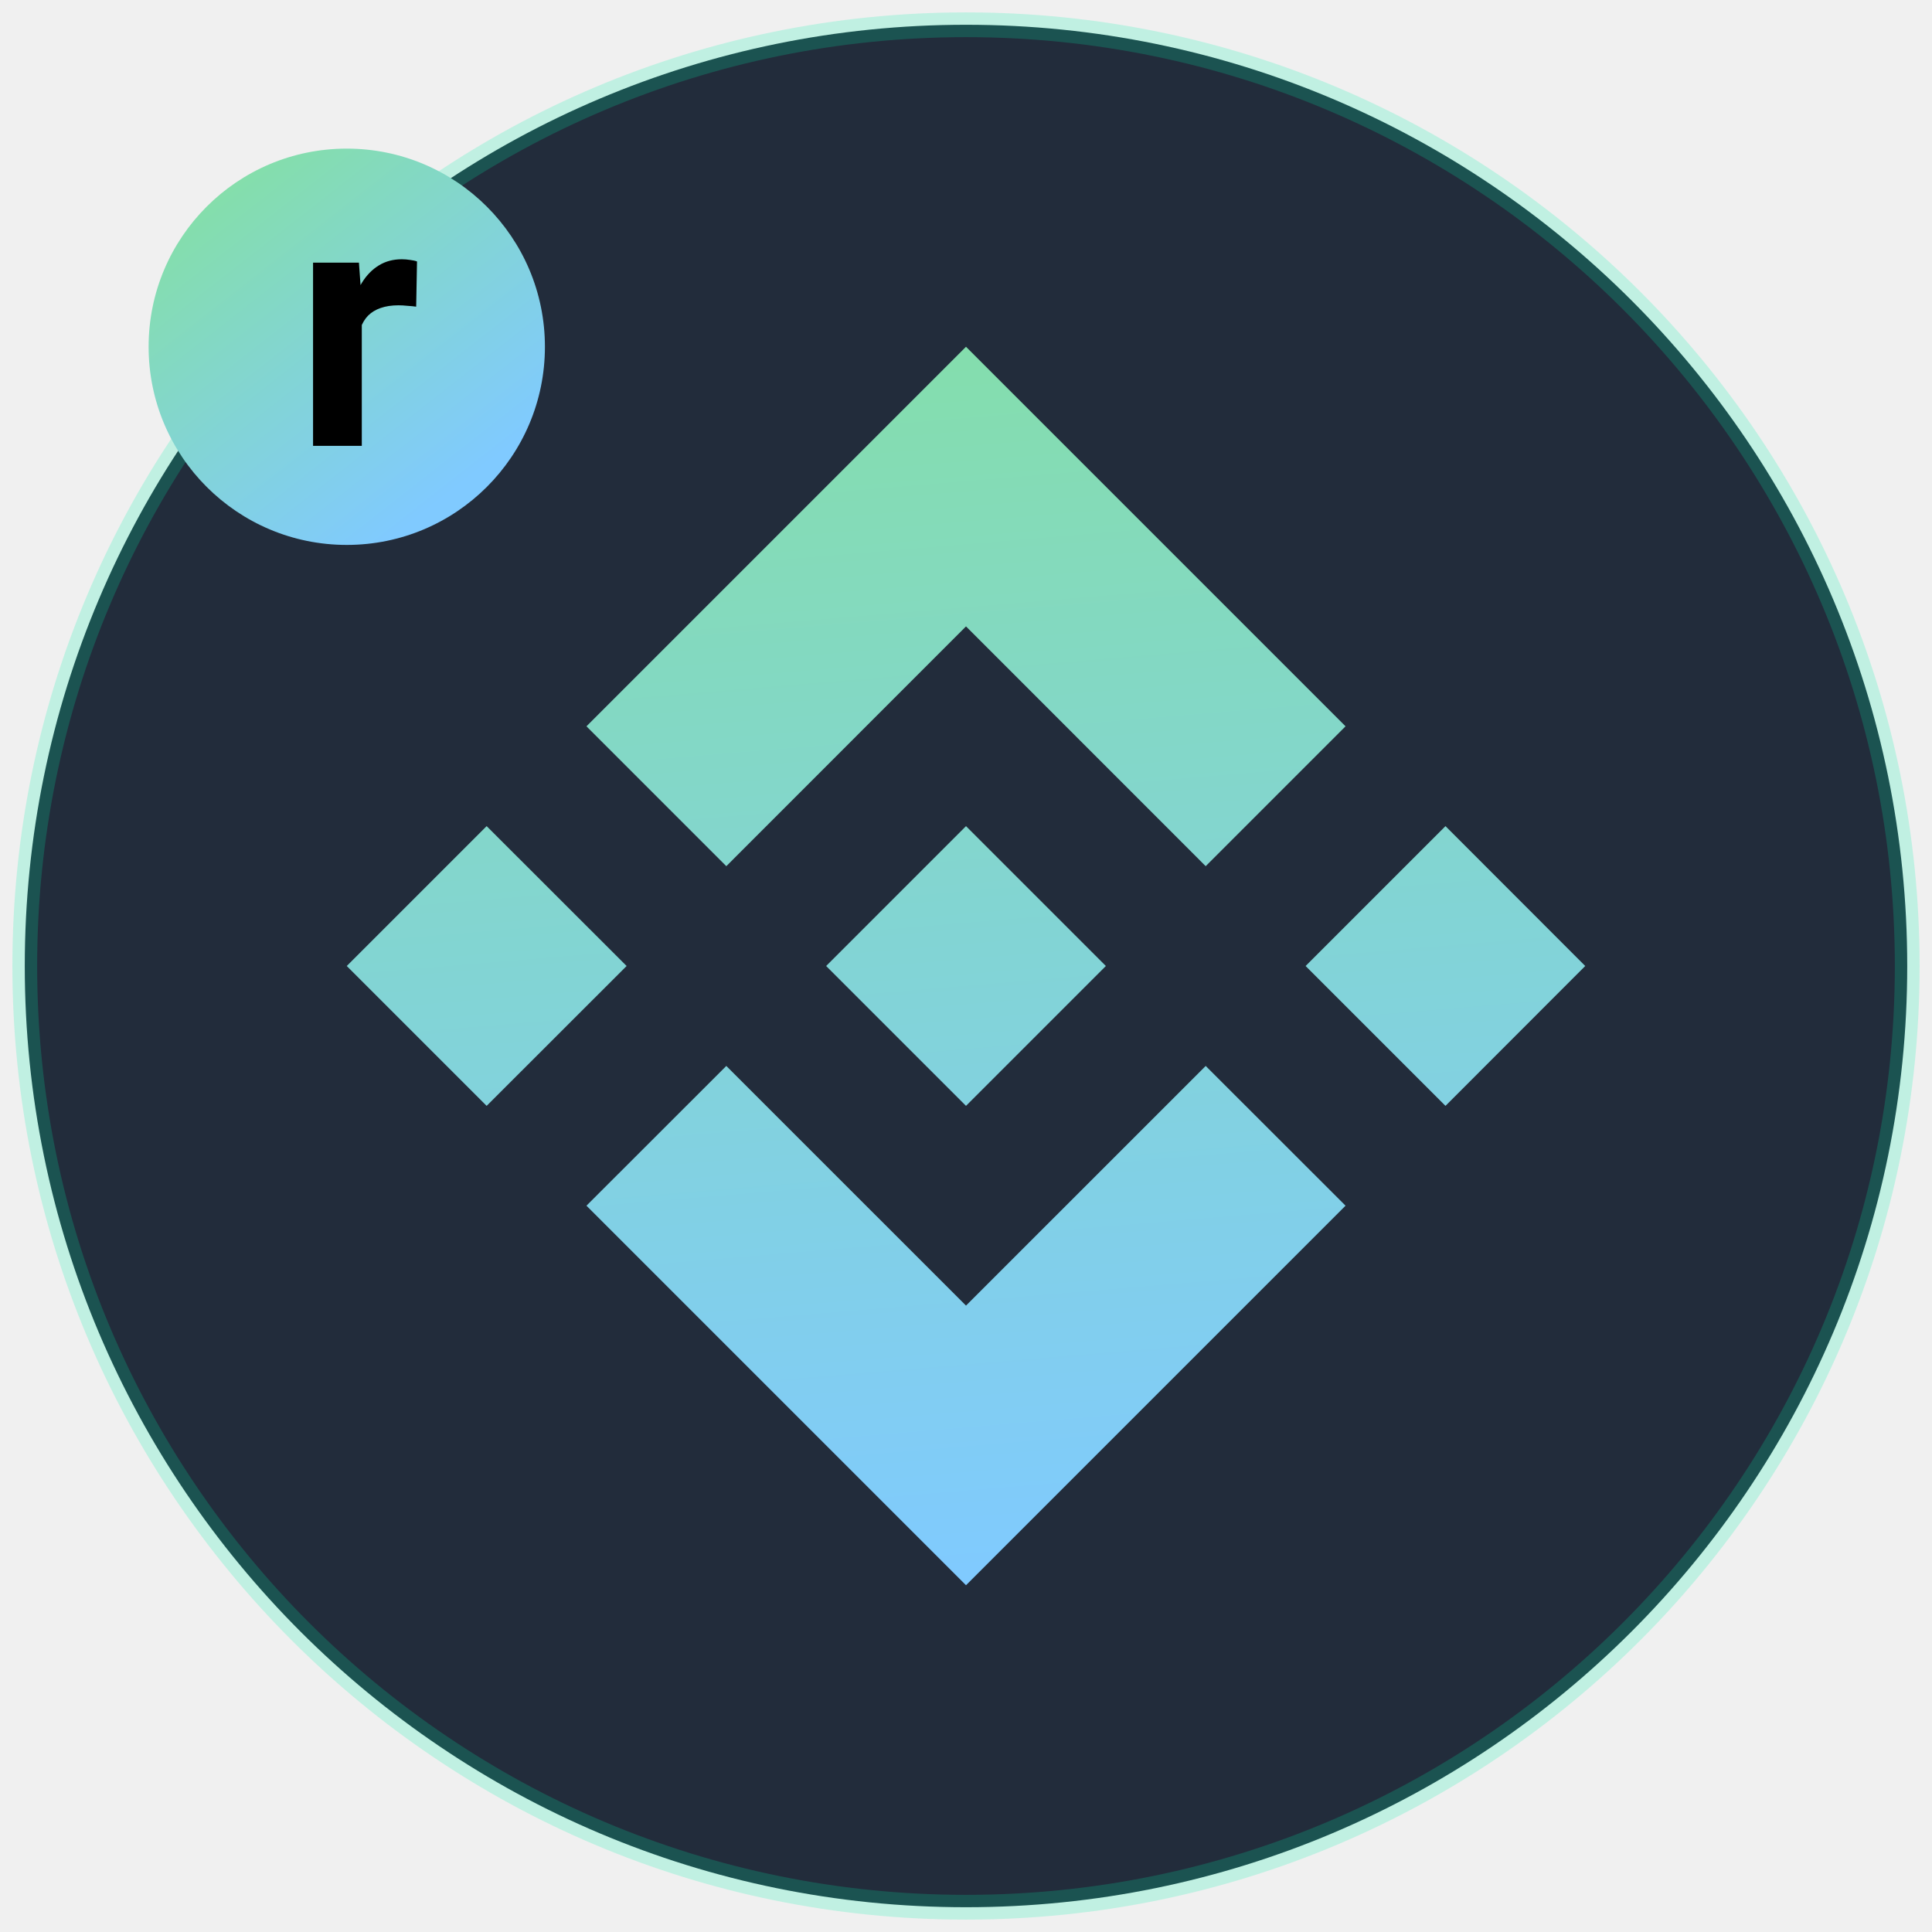
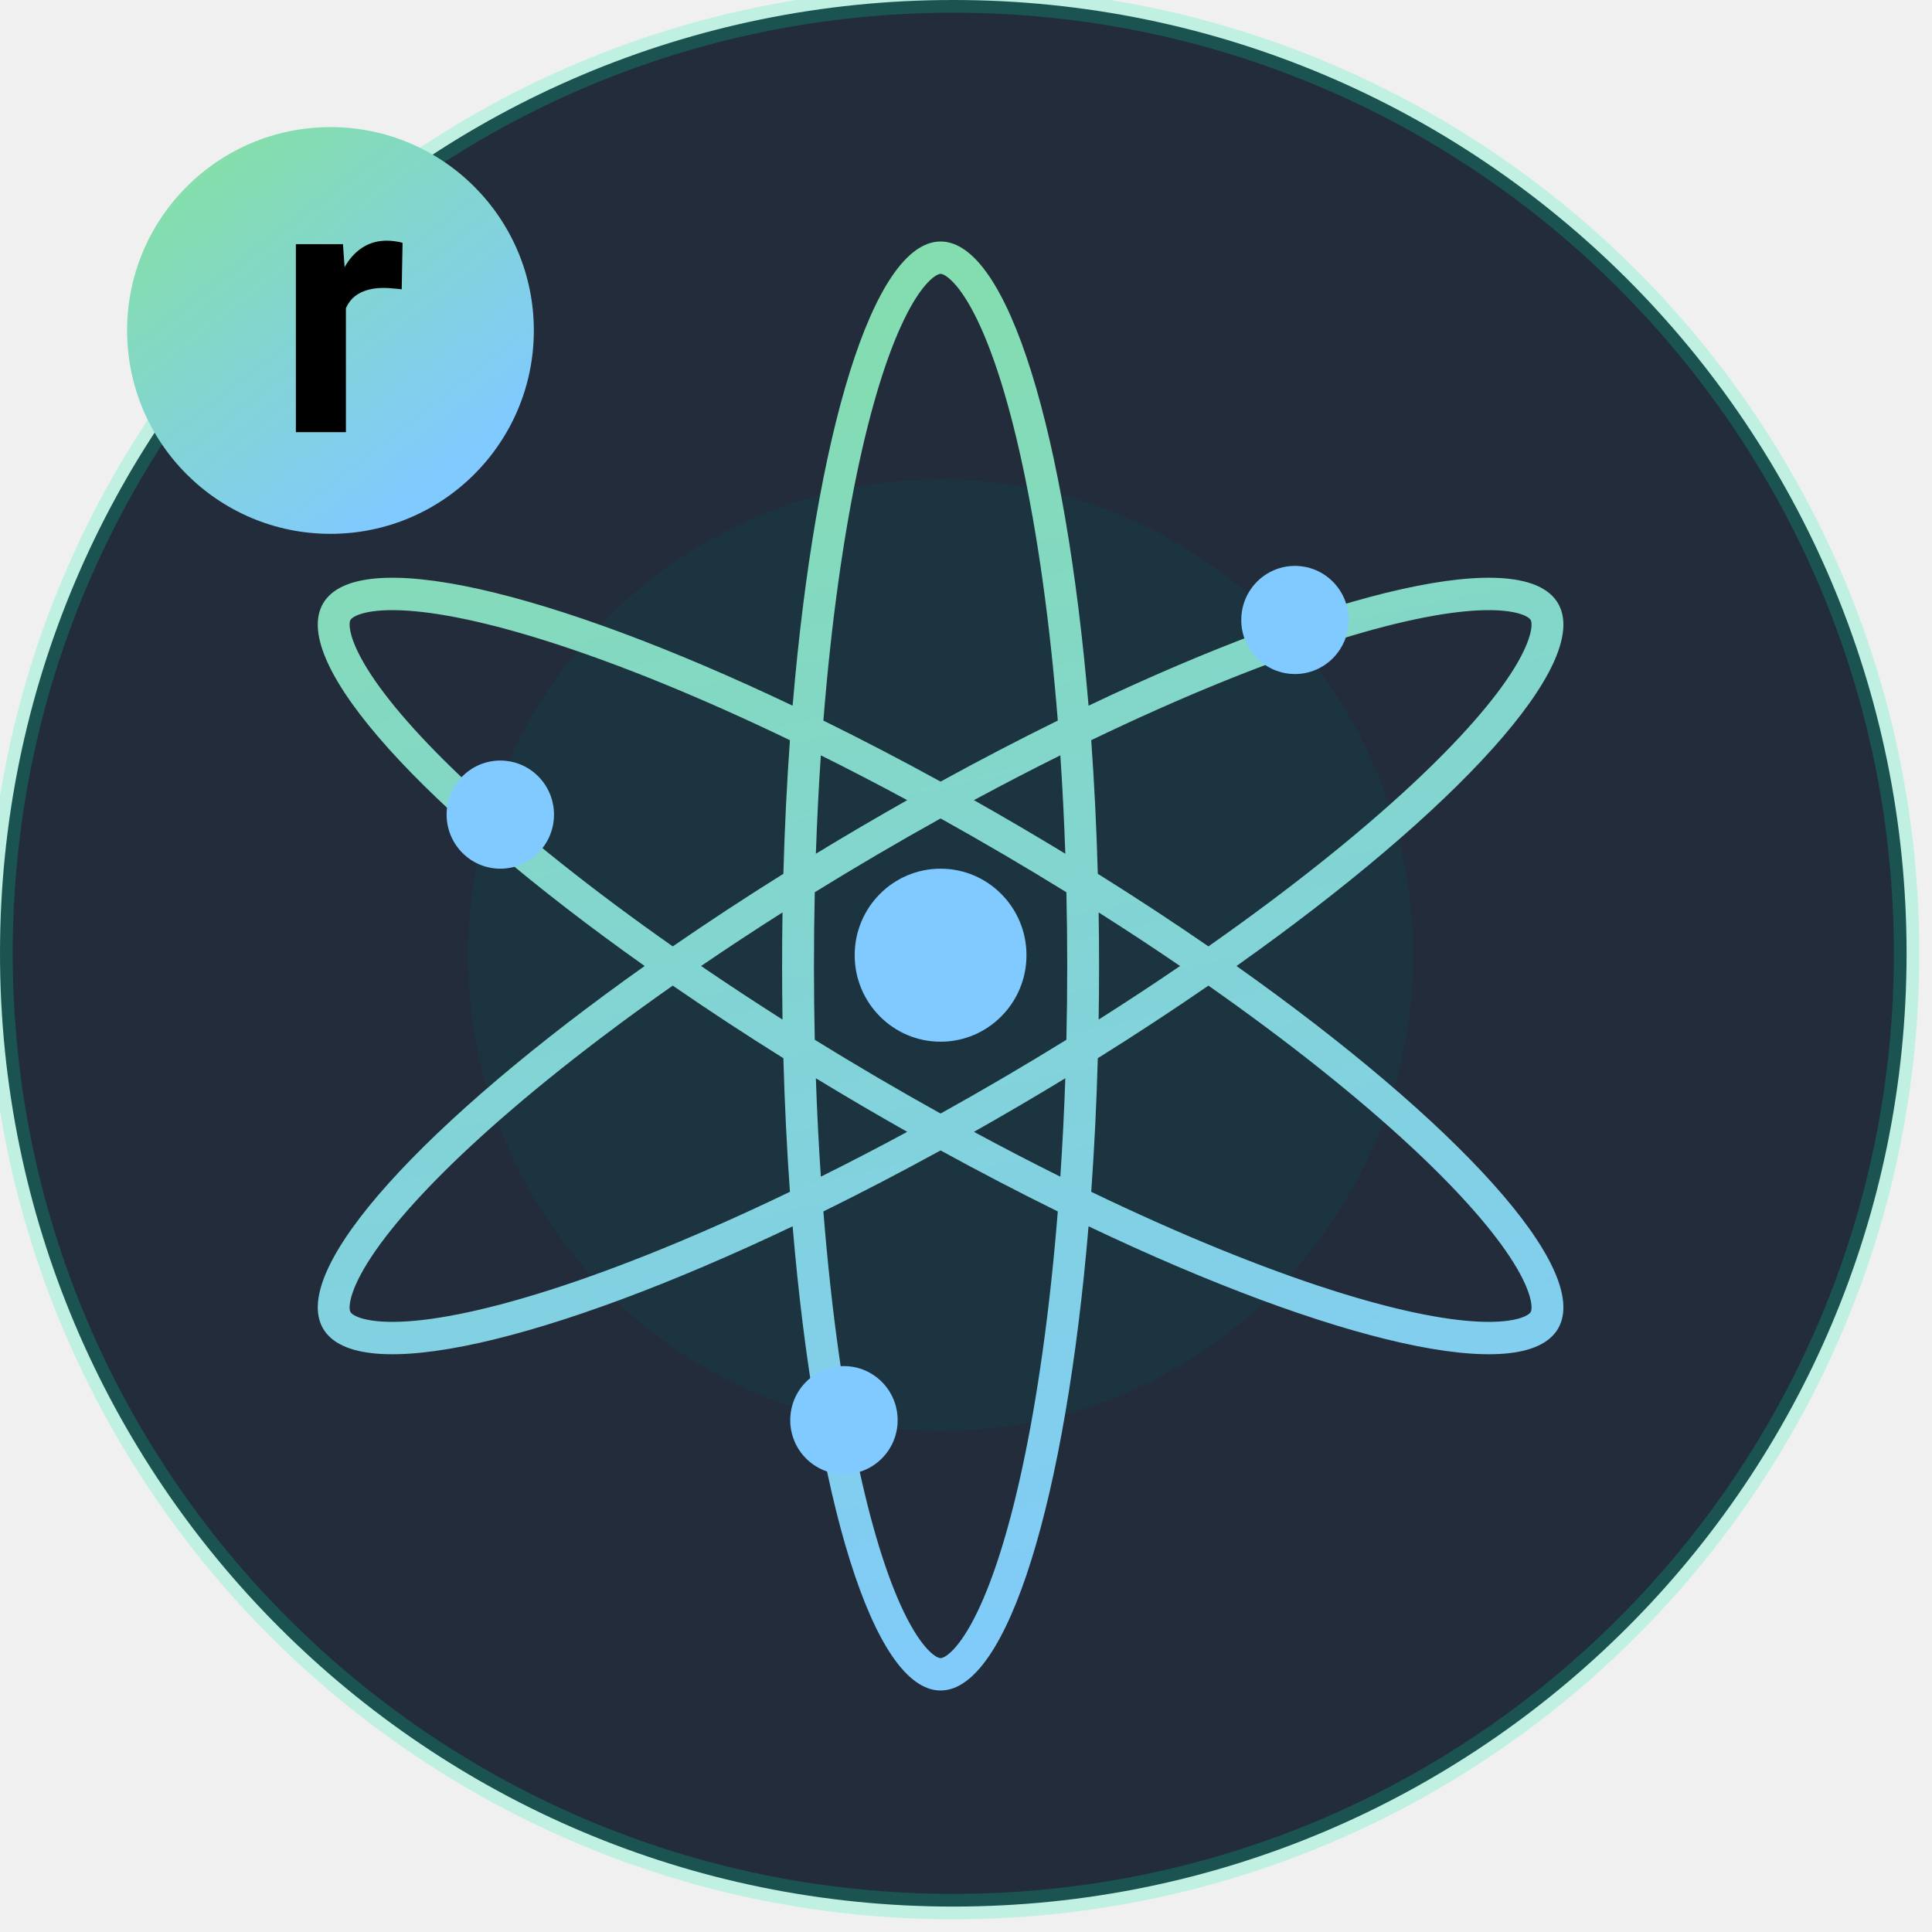
- <svg xmlns="http://www.w3.org/2000/svg" width="78" height="78" viewBox="0 0 78 78" fill="none">
-   <g clip-path="url(#clip0_627_23458)">
-     <path fill-rule="evenodd" clip-rule="evenodd" d="M39 1C59.987 1 77 18.013 77 39C77 59.987 59.987 77 39 77C18.013 77 1 59.987 1 39C1 18.013 18.013 1 39 1Z" fill="#222C3B" stroke="#00F3AB" stroke-opacity="0.2" />
-     <path d="M25.298 39L19.647 44.647L14 39L19.647 33.353L25.298 39ZM39 25.289L48.677 34.97L54.323 29.323L39 14L23.677 29.323L29.323 34.97L39 25.289ZM58.358 33.353L52.711 39L58.358 44.647L64 39L58.358 33.353ZM39 52.711L29.323 43.035L23.677 48.677L39 64L54.323 48.677L48.677 43.035L39 52.711ZM39 44.647L44.647 39L39 33.353L33.353 39L39 44.647Z" fill="url(#paint0_linear_627_23458)" />
-     <circle cx="14" cy="14" r="8" fill="url(#paint1_linear_627_23458)" />
-     <path d="M14.607 12.217V18H12.639V10.604H14.491L14.607 12.217ZM16.836 10.556L16.802 12.381C16.706 12.367 16.59 12.356 16.453 12.347C16.321 12.333 16.2 12.326 16.091 12.326C15.813 12.326 15.571 12.363 15.366 12.435C15.166 12.504 14.997 12.606 14.86 12.743C14.728 12.88 14.628 13.046 14.56 13.242C14.496 13.438 14.459 13.662 14.45 13.912L14.054 13.789C14.054 13.31 14.102 12.871 14.197 12.47C14.293 12.064 14.432 11.711 14.614 11.41C14.801 11.109 15.029 10.877 15.298 10.713C15.567 10.549 15.874 10.467 16.221 10.467C16.33 10.467 16.442 10.476 16.556 10.494C16.67 10.508 16.763 10.528 16.836 10.556Z" fill="black" />
+ <svg xmlns="http://www.w3.org/2000/svg" width="76" height="76" viewBox="0 0 76 76" fill="none">
+   <g clip-path="url(#clip0_627_23443)">
+     <path d="M37.5 75C58.211 75 75 58.211 75 37.5C75 16.789 58.211 0 37.5 0C16.789 0 0 16.789 0 37.5C0 58.211 16.789 75 37.5 75Z" fill="#222C3B" stroke="#00F3AB" stroke-opacity="0.2" />
+     <path fill-rule="evenodd" clip-rule="evenodd" d="M37 18.858C47.264 18.858 55.586 27.238 55.586 37.575C55.586 47.911 47.264 56.291 37 56.291C26.735 56.291 18.414 47.911 18.414 37.575C18.414 27.238 26.735 18.858 37 18.858Z" fill="url(#paint0_linear_627_23443)" fill-opacity="0.2" />
+     <path fill-rule="evenodd" clip-rule="evenodd" d="M37.408 11.017C37.154 10.778 37.022 10.774 37.001 10.774C36.978 10.774 36.847 10.778 36.593 11.017C36.331 11.261 36.019 11.682 35.683 12.332C35.012 13.63 34.369 15.592 33.815 18.124C33.193 20.971 32.7 24.45 32.39 28.346C33.889 29.083 35.431 29.885 37 30.746C38.569 29.885 40.111 29.083 41.611 28.345C41.3 24.45 40.808 20.971 40.185 18.124C39.632 15.592 38.989 13.63 38.318 12.332C37.982 11.682 37.669 11.261 37.408 11.017ZM35.688 31.476C34.536 30.854 33.401 30.266 32.29 29.713C32.205 30.967 32.14 32.259 32.094 33.584C32.682 33.226 33.278 32.87 33.882 32.515C34.487 32.161 35.089 31.814 35.688 31.476ZM31.18 27.76C32.08 17.079 34.347 9.5 37.001 9.5C39.654 9.5 41.92 17.079 42.821 27.76C52.377 23.211 59.971 21.416 61.298 23.75C62.625 26.085 57.297 31.868 48.641 38C57.297 44.132 62.625 49.915 61.298 52.25C59.971 54.584 52.377 52.789 42.821 48.24C41.92 58.921 39.654 66.5 37.001 66.5C34.347 66.5 32.08 58.921 31.18 48.24C21.624 52.789 14.029 54.584 12.702 52.25C11.375 49.915 16.703 44.132 25.359 38C16.703 31.868 11.375 26.085 12.702 23.75C14.029 21.416 21.624 23.211 31.18 27.76ZM26.464 37.228C23.298 35.007 20.577 32.834 18.461 30.863C16.58 29.11 15.228 27.564 14.457 26.324C14.071 25.703 13.868 25.218 13.79 24.866C13.715 24.524 13.776 24.406 13.787 24.387C13.798 24.369 13.867 24.255 14.197 24.15C14.537 24.043 15.052 23.979 15.775 24.008C17.217 24.067 19.212 24.482 21.647 25.261C24.386 26.136 27.598 27.443 31.074 29.118C30.953 30.805 30.866 32.562 30.816 34.373C29.297 35.322 27.843 36.278 26.464 37.228ZM26.464 38.772C23.298 40.993 20.577 43.166 18.461 45.137C16.58 46.89 15.228 48.436 14.457 49.676C14.071 50.297 13.868 50.782 13.79 51.134C13.715 51.476 13.776 51.594 13.787 51.613C13.798 51.632 13.867 51.745 14.197 51.85C14.537 51.957 15.052 52.021 15.775 51.992C17.217 51.934 19.212 51.518 21.647 50.739C24.386 49.864 27.598 48.557 31.074 46.882C30.953 45.195 30.866 43.438 30.816 41.627C29.297 40.678 27.843 39.722 26.464 38.772ZM30.782 40.108C29.676 39.405 28.606 38.701 27.579 38C28.606 37.299 29.676 36.595 30.782 35.892C30.771 36.588 30.766 37.291 30.766 38C30.766 38.709 30.771 39.412 30.782 40.108ZM32.051 40.902C32.03 39.949 32.019 38.981 32.019 38C32.019 37.02 32.03 36.051 32.051 35.098C32.853 34.602 33.673 34.109 34.509 33.619C35.345 33.128 36.176 32.654 37 32.196C37.824 32.654 38.655 33.128 39.491 33.619C40.327 34.109 41.147 34.603 41.949 35.099C41.971 36.052 41.982 37.02 41.982 38C41.982 38.98 41.971 39.949 41.949 40.902C41.147 41.397 40.327 41.891 39.491 42.382C38.655 42.872 37.824 43.346 37 43.804C36.176 43.346 35.345 42.872 34.509 42.382C33.673 41.891 32.853 41.398 32.051 40.902ZM32.094 42.416C32.14 43.741 32.205 45.033 32.29 46.287C33.401 45.734 34.536 45.146 35.688 44.524C35.089 44.185 34.487 43.839 33.882 43.485C33.278 43.13 32.682 42.774 32.094 42.416ZM37 45.255C35.431 46.115 33.889 46.917 32.39 47.655C32.7 51.55 33.193 55.029 33.815 57.876C34.369 60.408 35.012 62.37 35.683 63.668C36.019 64.318 36.331 64.739 36.593 64.984C36.847 65.222 36.978 65.226 37.001 65.226C37.022 65.226 37.154 65.222 37.408 64.984C37.669 64.739 37.982 64.318 38.318 63.668C38.989 62.37 39.632 60.408 40.185 57.876C40.808 55.029 41.3 51.55 41.611 47.655C40.111 46.917 38.569 46.115 37 45.255ZM42.926 46.883C46.402 48.557 49.615 49.864 52.353 50.739C54.788 51.518 56.782 51.934 58.225 51.992C58.948 52.021 59.463 51.957 59.802 51.85C60.133 51.745 60.202 51.632 60.213 51.613C60.224 51.594 60.285 51.477 60.21 51.134C60.132 50.782 59.929 50.297 59.543 49.676C58.772 48.436 57.42 46.89 55.539 45.137C53.423 43.166 50.702 40.993 47.536 38.772C46.158 39.722 44.703 40.678 43.185 41.627C43.135 43.437 43.047 45.195 42.926 46.883ZM47.536 37.228C50.702 35.007 53.423 32.834 55.539 30.863C57.42 29.11 58.772 27.564 59.543 26.324C59.929 25.703 60.132 25.218 60.21 24.866C60.285 24.523 60.224 24.406 60.213 24.387C60.202 24.369 60.133 24.255 59.802 24.15C59.463 24.043 58.948 23.979 58.225 24.008C56.782 24.067 54.788 24.482 52.353 25.261C49.615 26.136 46.402 27.443 42.926 29.117C43.047 30.805 43.135 32.563 43.185 34.373C44.703 35.322 46.158 36.278 47.536 37.228ZM43.218 35.893C44.325 36.595 45.394 37.299 46.421 38C45.394 38.701 44.325 39.405 43.218 40.107C43.229 39.411 43.235 38.709 43.235 38C43.235 37.291 43.229 36.589 43.218 35.893ZM41.907 33.584C41.861 32.26 41.795 30.967 41.711 29.712C40.6 30.265 39.465 30.854 38.312 31.476C38.911 31.814 39.513 32.161 40.117 32.515C40.722 32.87 41.319 33.226 41.907 33.584ZM41.711 46.288C40.6 45.735 39.465 45.146 38.312 44.524C38.911 44.185 39.513 43.839 40.117 43.485C40.722 43.13 41.319 42.774 41.907 42.416C41.861 43.741 41.795 45.033 41.711 46.288Z" fill="url(#paint1_linear_627_23443)" />
+     <path fill-rule="evenodd" clip-rule="evenodd" d="M19.681 29.918C20.847 29.918 21.793 30.87 21.793 32.045C21.793 33.219 20.847 34.172 19.681 34.172C18.514 34.172 17.569 33.219 17.569 32.045C17.569 30.87 18.514 29.918 19.681 29.918Z" fill="url(#paint2_linear_627_23443)" />
+     <path fill-rule="evenodd" clip-rule="evenodd" d="M50.94 22.261C52.106 22.261 53.052 23.213 53.052 24.388C53.052 25.563 52.106 26.515 50.94 26.515C49.773 26.515 48.828 25.563 48.828 24.388C48.828 23.213 49.773 22.261 50.94 22.261Z" fill="url(#paint3_linear_627_23443)" />
+     <path fill-rule="evenodd" clip-rule="evenodd" d="M33.199 53.739C34.365 53.739 35.311 54.691 35.311 55.866C35.311 57.04 34.365 57.992 33.199 57.992C32.032 57.992 31.086 57.04 31.086 55.866C31.086 54.691 32.032 53.739 33.199 53.739Z" fill="url(#paint4_linear_627_23443)" />
+     <path fill-rule="evenodd" clip-rule="evenodd" d="M37 34.172C38.866 34.172 40.379 35.695 40.379 37.575C40.379 39.454 38.866 40.978 37 40.978C35.133 40.978 33.621 39.454 33.621 37.575C33.621 35.695 35.133 34.172 37 34.172Z" fill="url(#paint5_linear_627_23443)" />
+     <circle cx="13" cy="13" r="8" fill="url(#paint6_linear_627_23443)" />
+     <path d="M13.607 11.217V17H11.639V9.604H13.491L13.607 11.217ZM15.836 9.556L15.802 11.381C15.706 11.367 15.59 11.356 15.453 11.347C15.321 11.333 15.2 11.326 15.091 11.326C14.813 11.326 14.571 11.363 14.366 11.435C14.166 11.504 13.997 11.606 13.86 11.743C13.728 11.88 13.628 12.046 13.56 12.242C13.496 12.438 13.459 12.662 13.45 12.912L13.054 12.789C13.054 12.31 13.102 11.871 13.197 11.47C13.293 11.064 13.432 10.711 13.614 10.41C13.801 10.109 14.029 9.877 14.298 9.713C14.567 9.549 14.874 9.467 15.221 9.467C15.33 9.467 15.442 9.476 15.556 9.494C15.67 9.508 15.763 9.528 15.836 9.556Z" fill="black" />
  </g>
  <defs>
-     <linearGradient id="paint0_linear_627_23458" x1="32.5" y1="8.5" x2="37.15" y2="64.155" gradientUnits="userSpaceOnUse">
+     <linearGradient id="paint0_linear_627_23443" x1="2463.53" y1="3483.66" x2="419.452" y2="31.328" gradientUnits="userSpaceOnUse">
+       <stop stop-color="#000A17" />
+       <stop offset="1" stop-color="#00554F" />
+     </linearGradient>
+     <linearGradient id="paint1_linear_627_23443" x1="37" y1="2" x2="51.043" y2="66.114" gradientUnits="userSpaceOnUse">
      <stop stop-color="#85E0A3" />
      <stop offset="1" stop-color="#80CAFF" />
    </linearGradient>
-     <linearGradient id="paint1_linear_627_23458" x1="8.857" y1="6" x2="19.143" y2="19.143" gradientUnits="userSpaceOnUse">
+     <linearGradient id="paint2_linear_627_23443" x1="253.433" y1="423.645" x2="167.241" y2="30.168" gradientUnits="userSpaceOnUse">
      <stop stop-color="#85E0A3" />
      <stop offset="1" stop-color="#80CAFF" />
    </linearGradient>
-     <clipPath id="clip0_627_23458">
-       <rect width="78" height="78" fill="white" />
+     <linearGradient id="paint3_linear_627_23443" x1="284.692" y1="415.988" x2="198.499" y2="22.511" gradientUnits="userSpaceOnUse">
+       <stop stop-color="#85E0A3" />
+       <stop offset="1" stop-color="#80CAFF" />
+     </linearGradient>
+     <linearGradient id="paint4_linear_627_23443" x1="266.951" y1="447.466" x2="180.758" y2="53.989" gradientUnits="userSpaceOnUse">
+       <stop stop-color="#85E0A3" />
+       <stop offset="1" stop-color="#80CAFF" />
+     </linearGradient>
+     <linearGradient id="paint5_linear_627_23443" x1="411.003" y1="664.135" x2="273.095" y2="34.572" gradientUnits="userSpaceOnUse">
+       <stop stop-color="#85E0A3" />
+       <stop offset="1" stop-color="#80CAFF" />
+     </linearGradient>
+     <linearGradient id="paint6_linear_627_23443" x1="7.857" y1="5" x2="18.143" y2="18.143" gradientUnits="userSpaceOnUse">
+       <stop stop-color="#85E0A3" />
+       <stop offset="1" stop-color="#80CAFF" />
+     </linearGradient>
+     <clipPath id="clip0_627_23443">
+       <rect width="76" height="76" fill="white" />
    </clipPath>
  </defs>
</svg>
